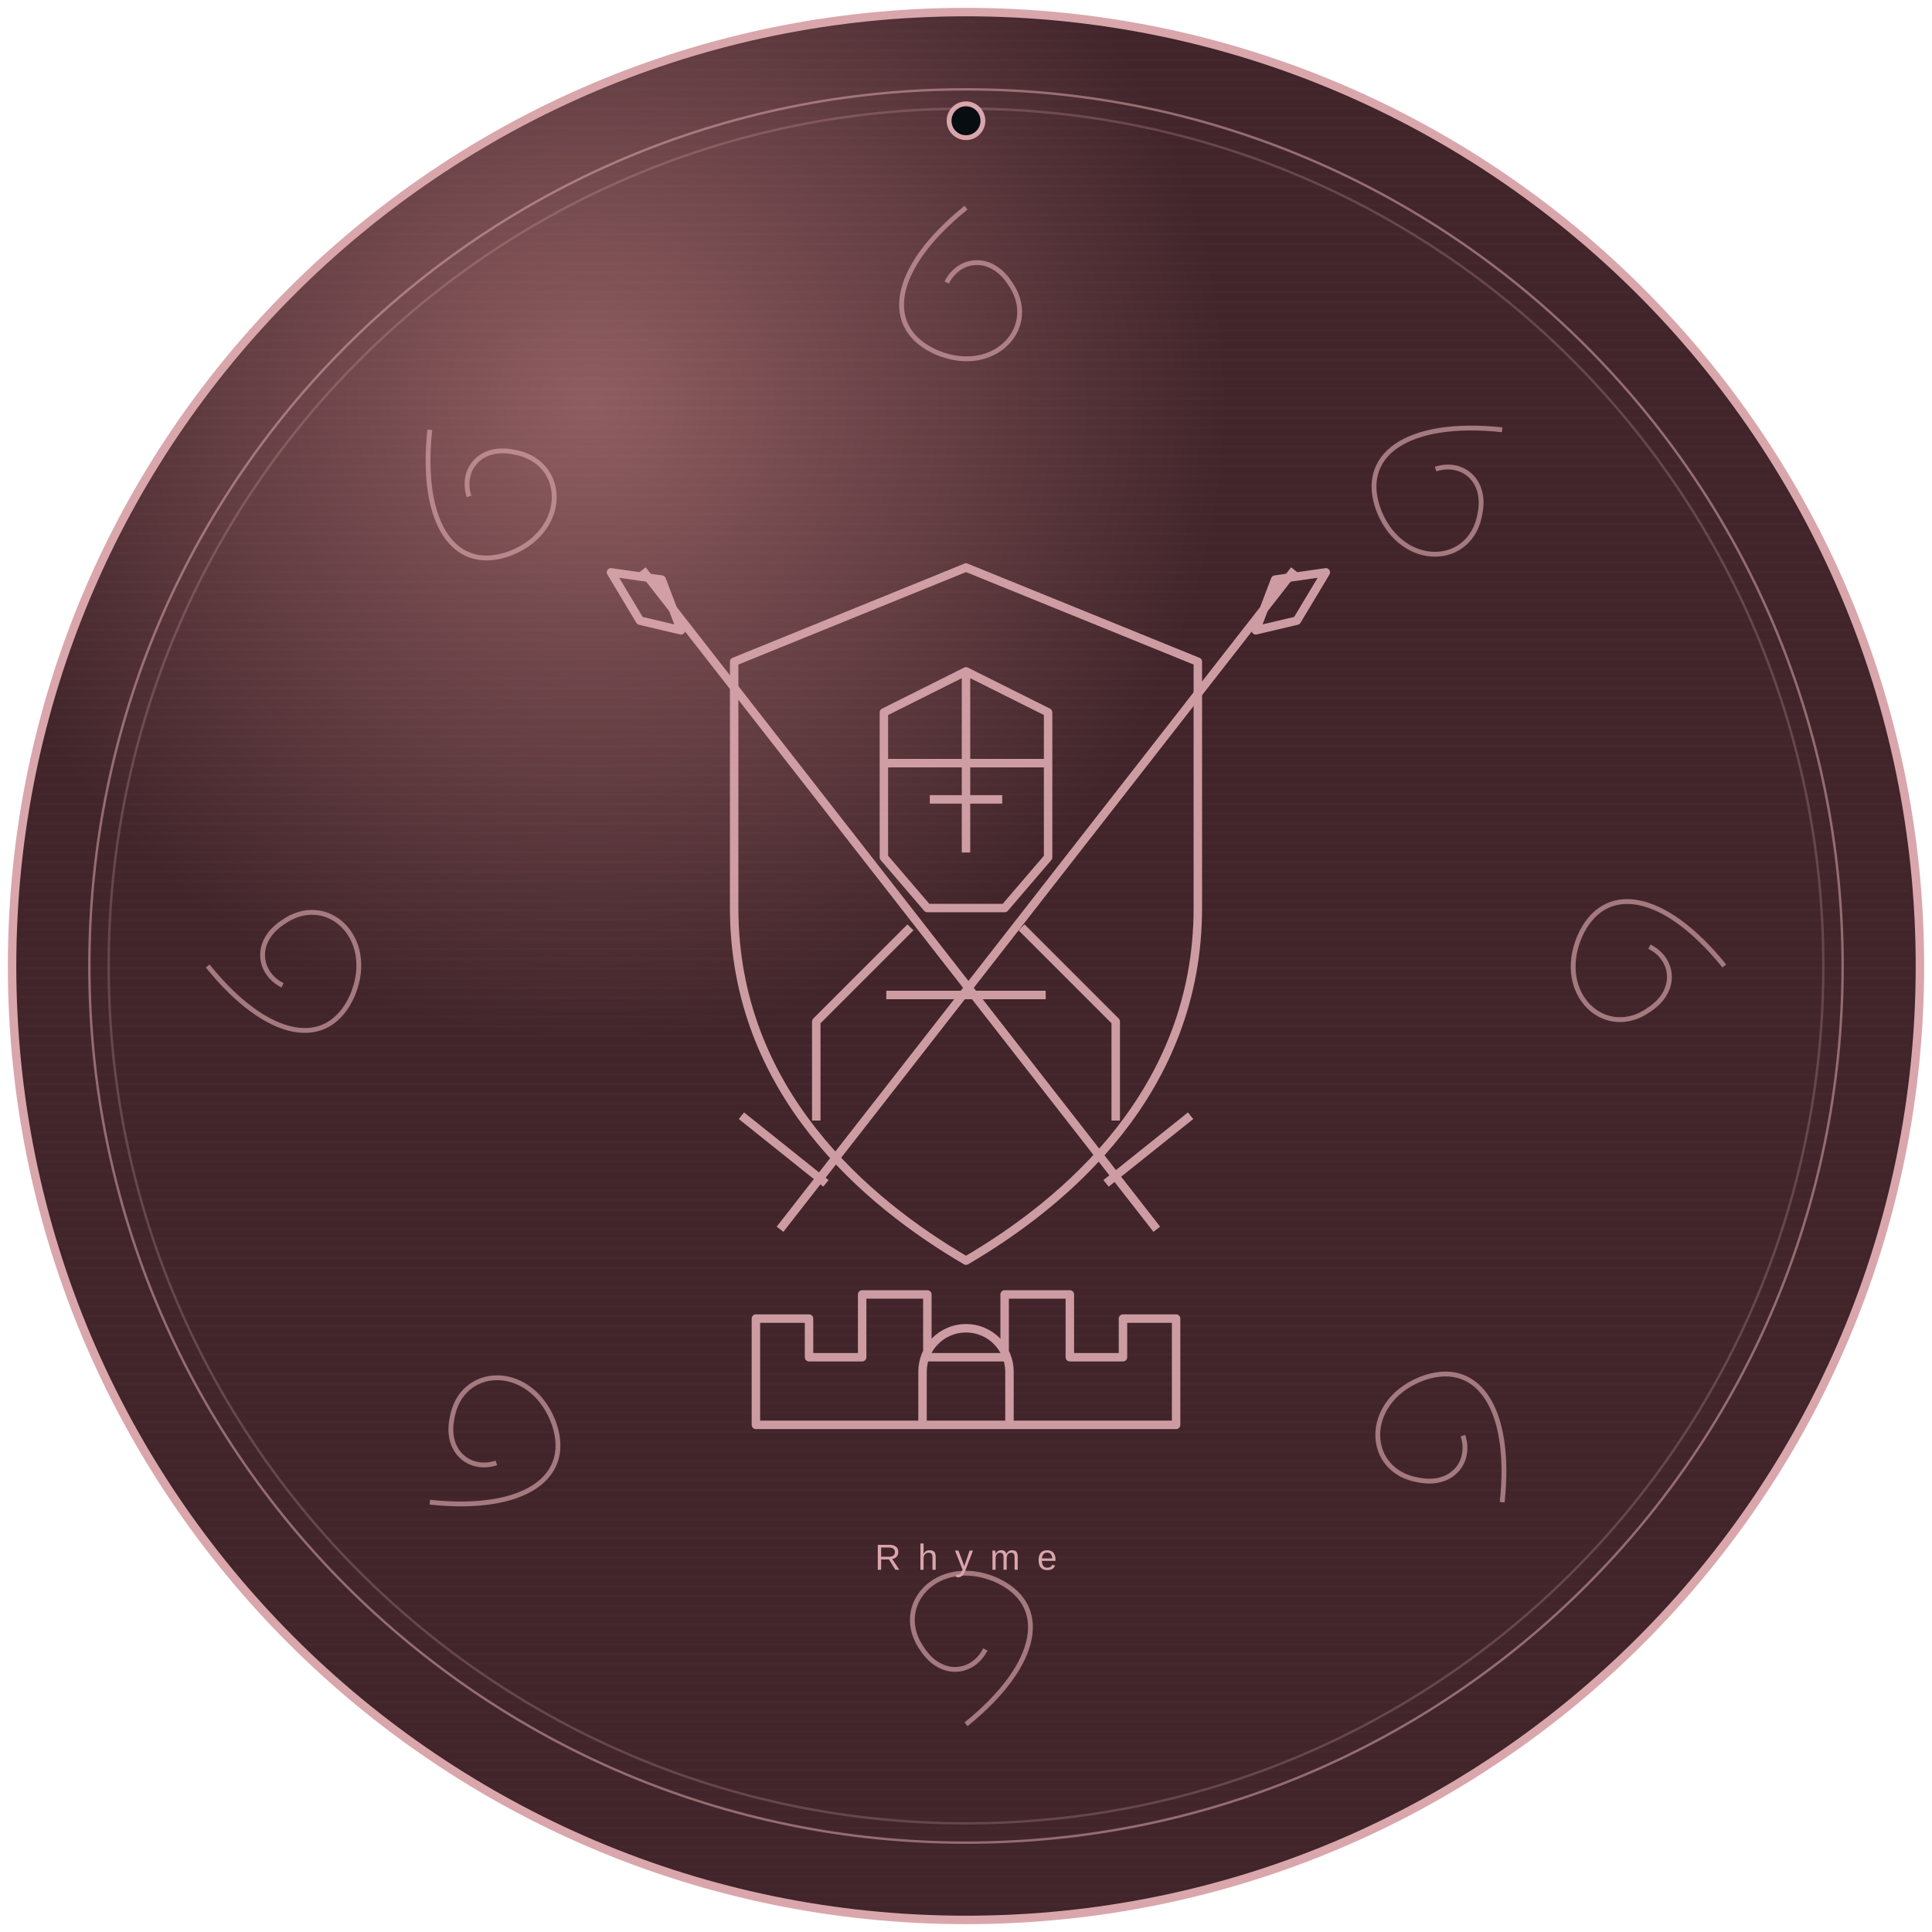
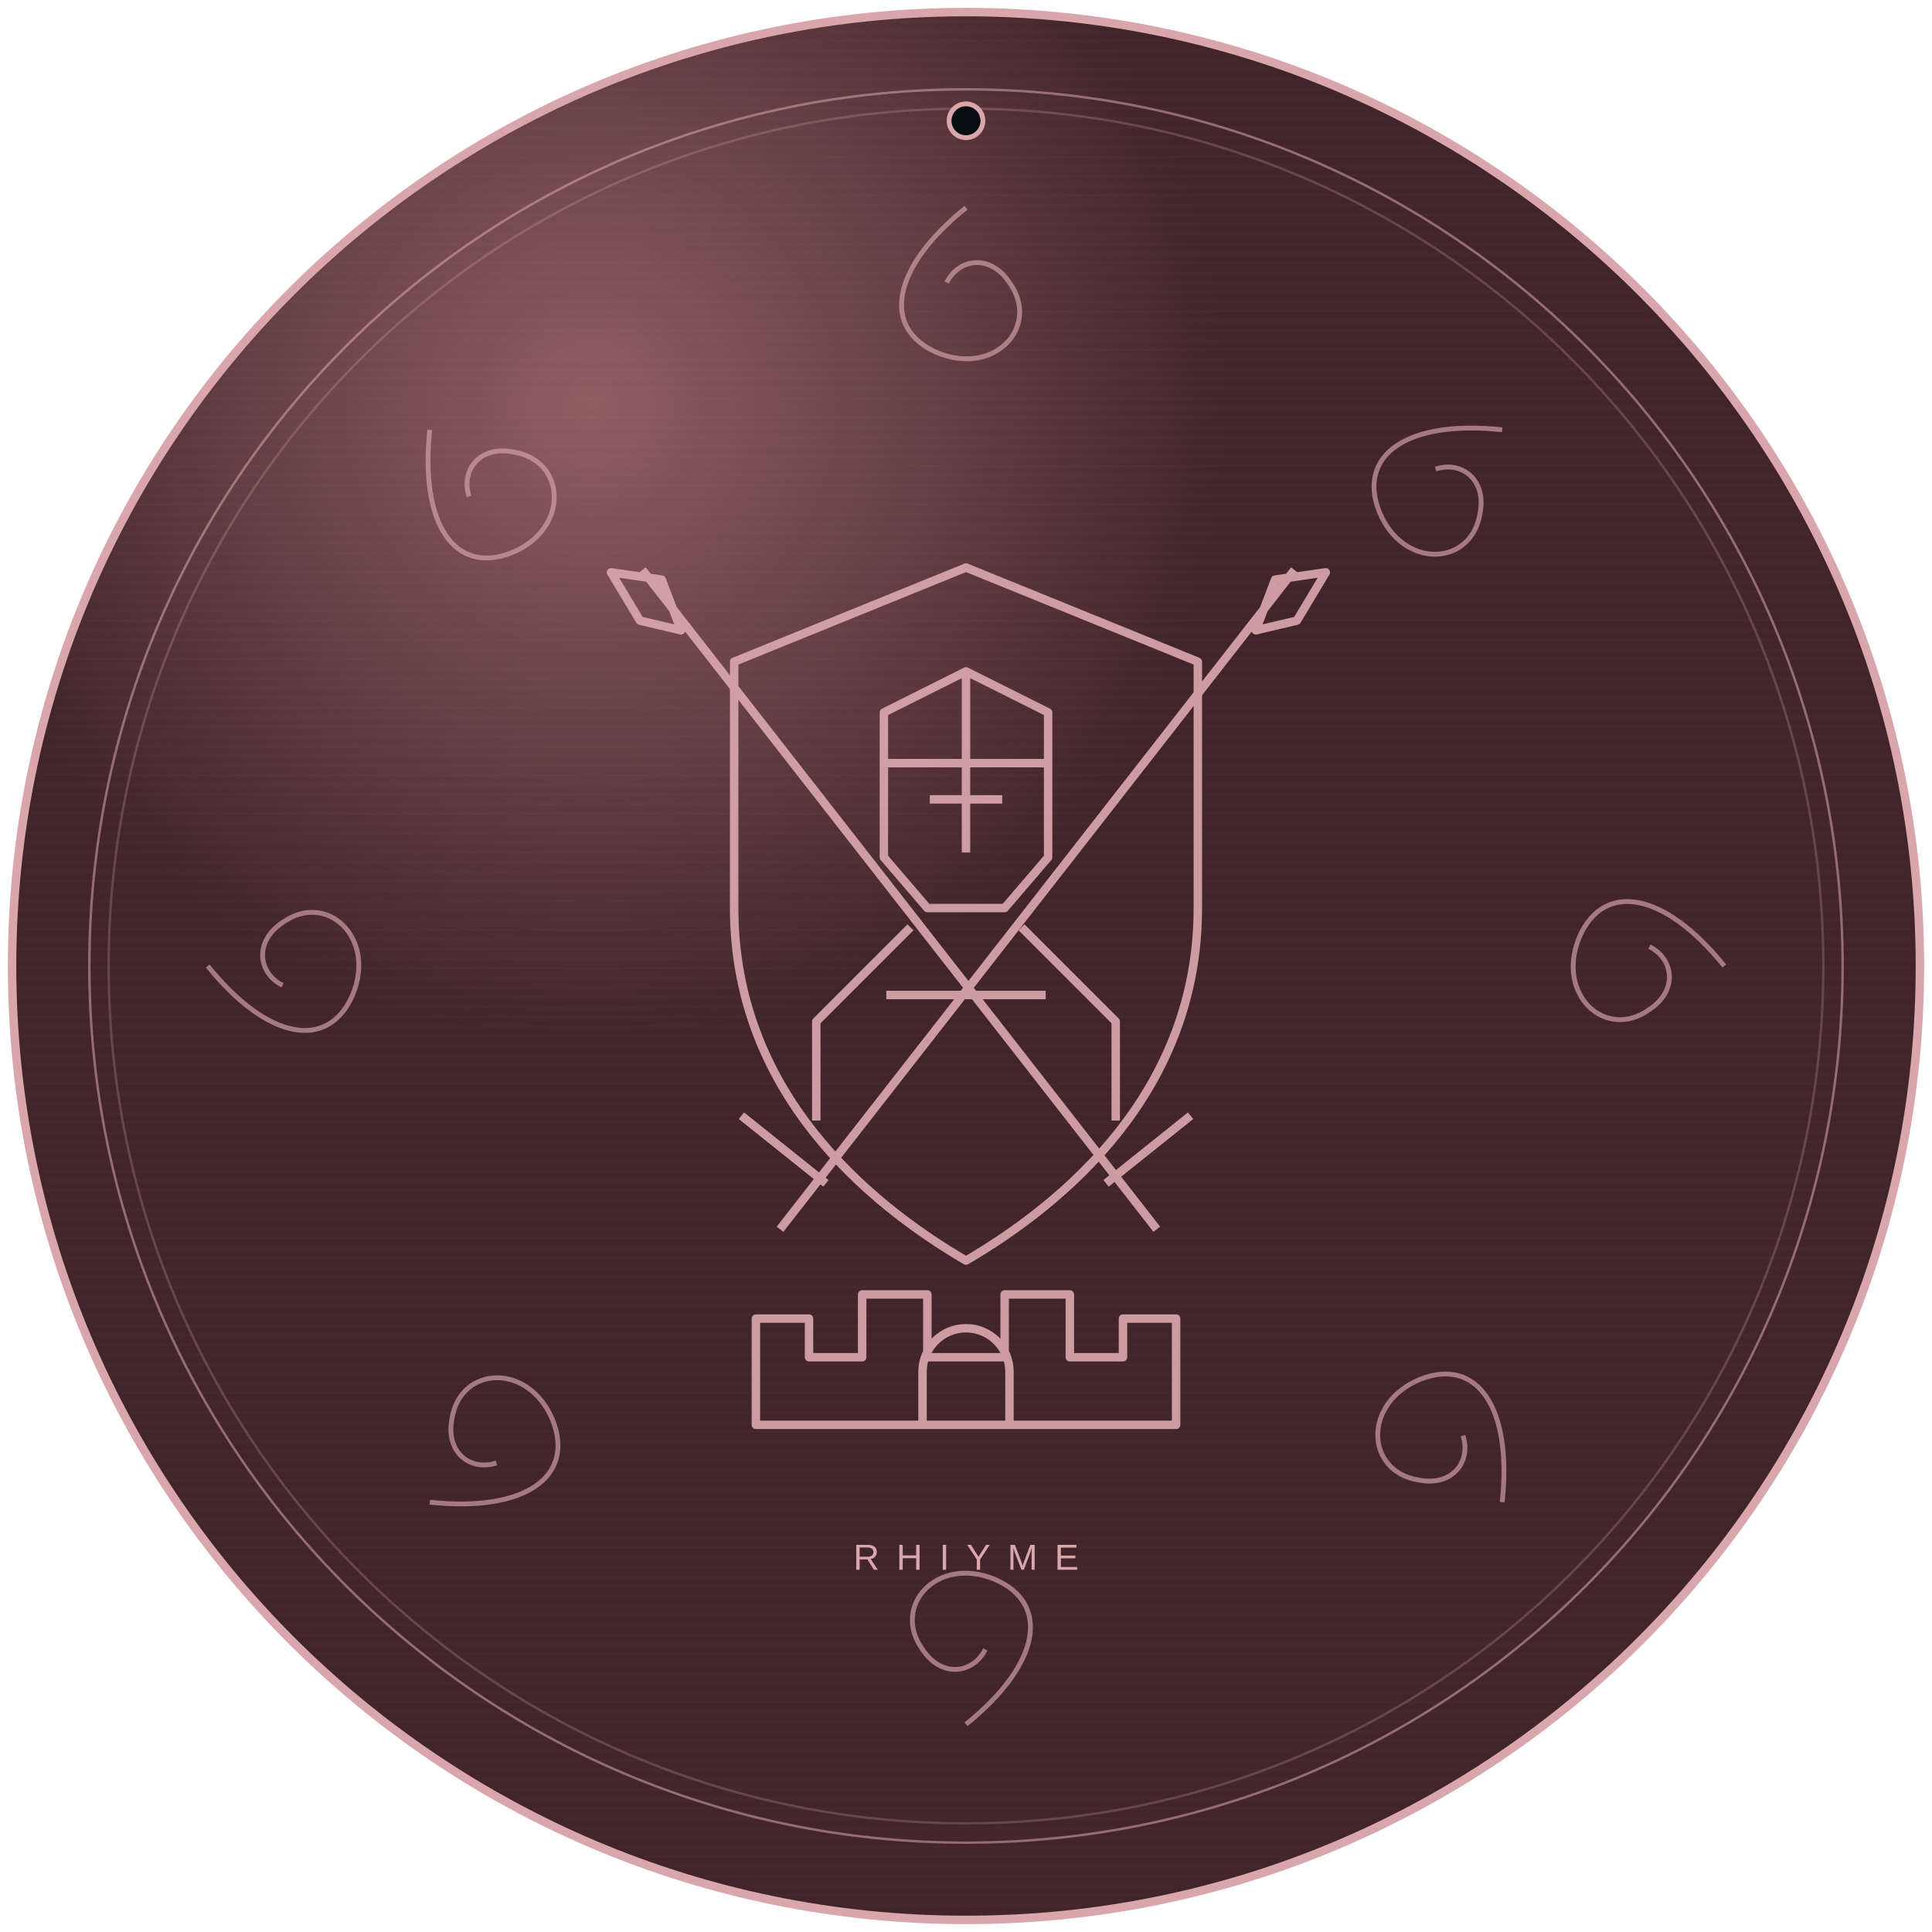
<svg xmlns="http://www.w3.org/2000/svg" width="800" height="800" viewBox="0 0 800 800">
  <defs>
    <radialGradient id="metal" cx="30%" cy="20%" r="85%">
      <stop stop-color="#8f5d61" />
      <stop offset=".4" stop-color="#41252a" />
      <stop offset="1" stop-color="#41252a" />
    </radialGradient>
    <pattern id="grain" width="4" height="4" patternUnits="userSpaceOnUse">
      <path d="M0 1h4" stroke="#d9a6ac" opacity=".025" />
    </pattern>
  </defs>
  <circle cx="400" cy="400" r="395" fill="url(#metal)" stroke="#d9a6ac" stroke-width="3.5" />
  <circle cx="400" cy="400" r="392" fill="url(#grain)" />
  <circle cx="400" cy="400" r="363" fill="none" stroke="#d9a6ac" opacity=".55" />
  <circle cx="400" cy="400" r="355" fill="none" stroke="#d9a6ac" opacity=".25" />
  <g fill="none" stroke="#d9a6ac" stroke-width="3.5" stroke-linejoin="round" opacity=".92">
    <path d="M400 235l96 39v102c0 76-55 122-96 146-41-24-96-70-96-146V274z" />
    <path d="M366 295l34-17 34 17v60l-18 21h-32l-18-21zM367 316h66M385 331h30M400 280v73M377 384l-39 39v41m85-80 39 39v41M367 412h66" />
    <path d="M266 236l213 273m-226-272 21 3 8 21-17-4zM458 490l35-28M536 236L323 509m226-272-21 3-8 21 17-4zM342 490l-35-28" />
    <path d="M313 590v-44h22v16h22v-26h27v26h32v-26h27v26h22v-16h22v44zM382 590v-22a18 18 0 0 1 36 0v22" />
  </g>
  <g fill="none" stroke="#d9a6ac" stroke-width="2" opacity=".65">
    <path id="p" d="M400 86c-31 25-35 50-12 60 24 10 43-11 30-29-8-12-21-10-26 0" />
    <use href="#p" transform="rotate(45 400 400)" />
    <use href="#p" transform="rotate(90 400 400)" />
    <use href="#p" transform="rotate(135 400 400)" />
    <use href="#p" transform="rotate(180 400 400)" />
    <use href="#p" transform="rotate(225 400 400)" />
    <use href="#p" transform="rotate(270 400 400)" />
    <use href="#p" transform="rotate(315 400 400)" />
  </g>
  <circle cx="400" cy="50" r="7" fill="#080d12" stroke="#d9a6ac" stroke-width="2" />
-   <text x="400" y="650" fill="#d9a6ac" text-anchor="middle" font-family="Arial,sans-serif" font-size="15" letter-spacing="7">Rhyme</text>
+   <text x="400" y="650" fill="#d9a6ac" text-anchor="middle" font-family="Arial,sans-serif" font-size="15" letter-spacing="7">RHIYME</text>
</svg>
